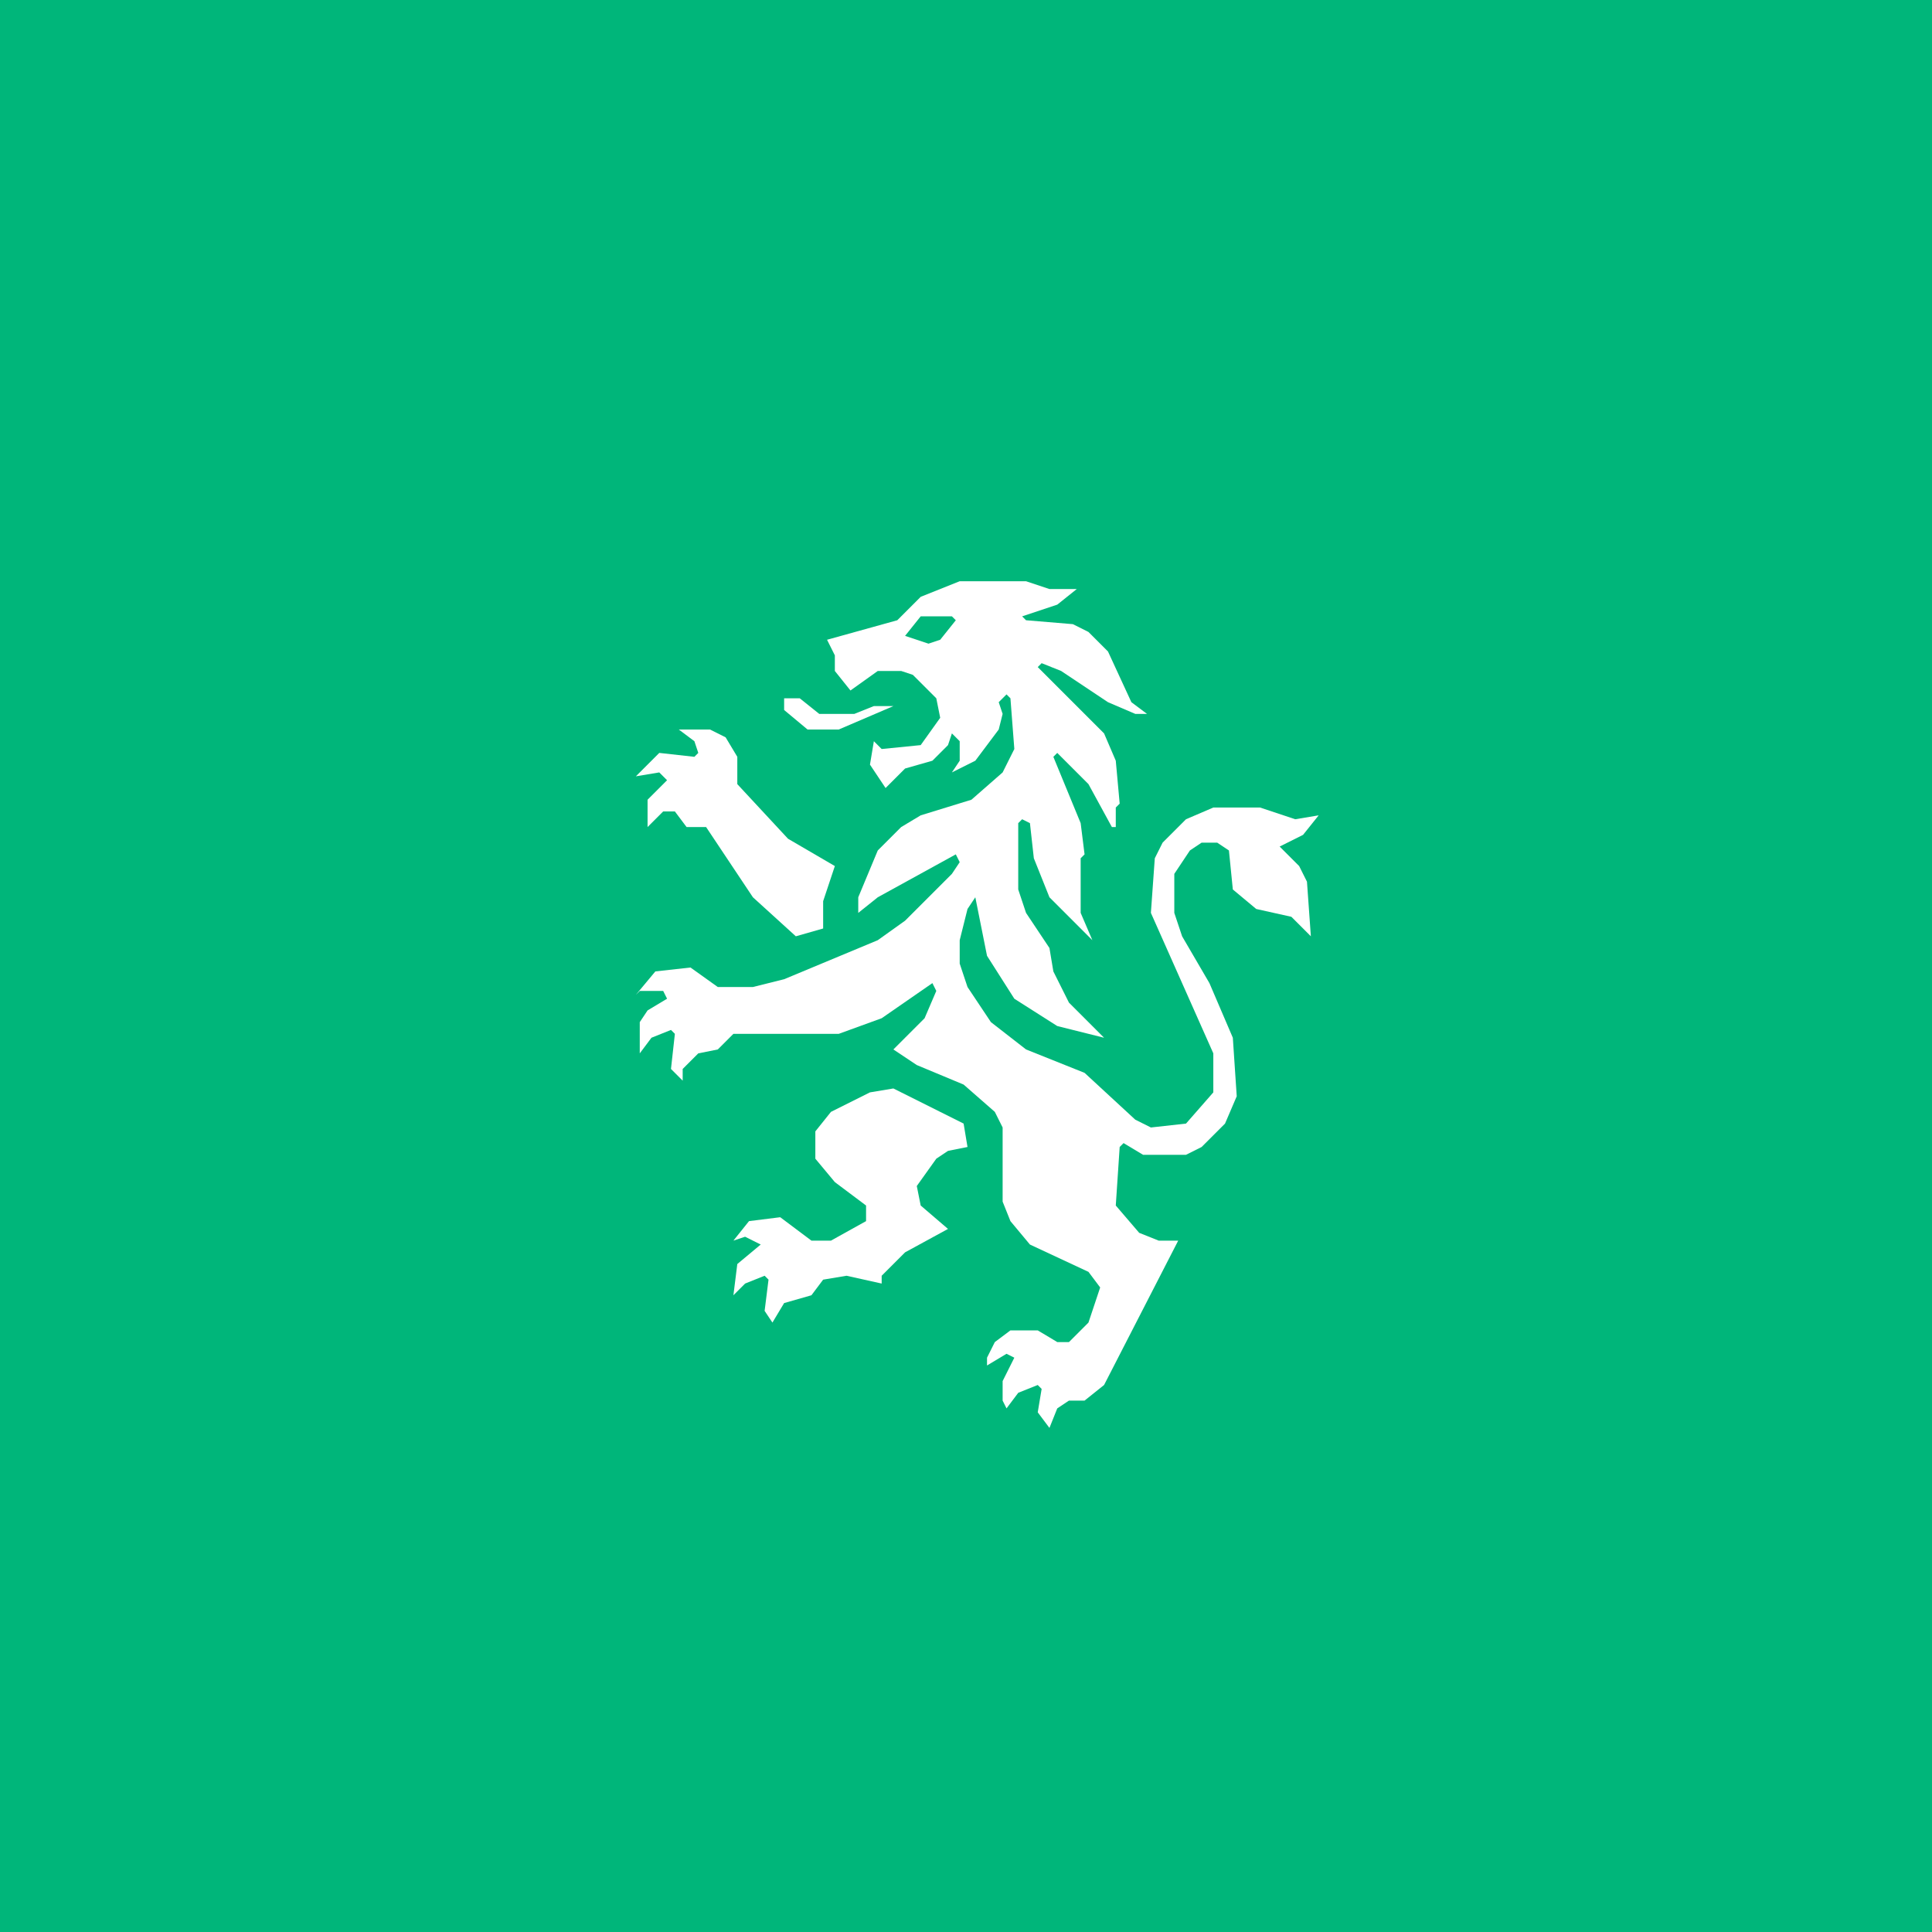
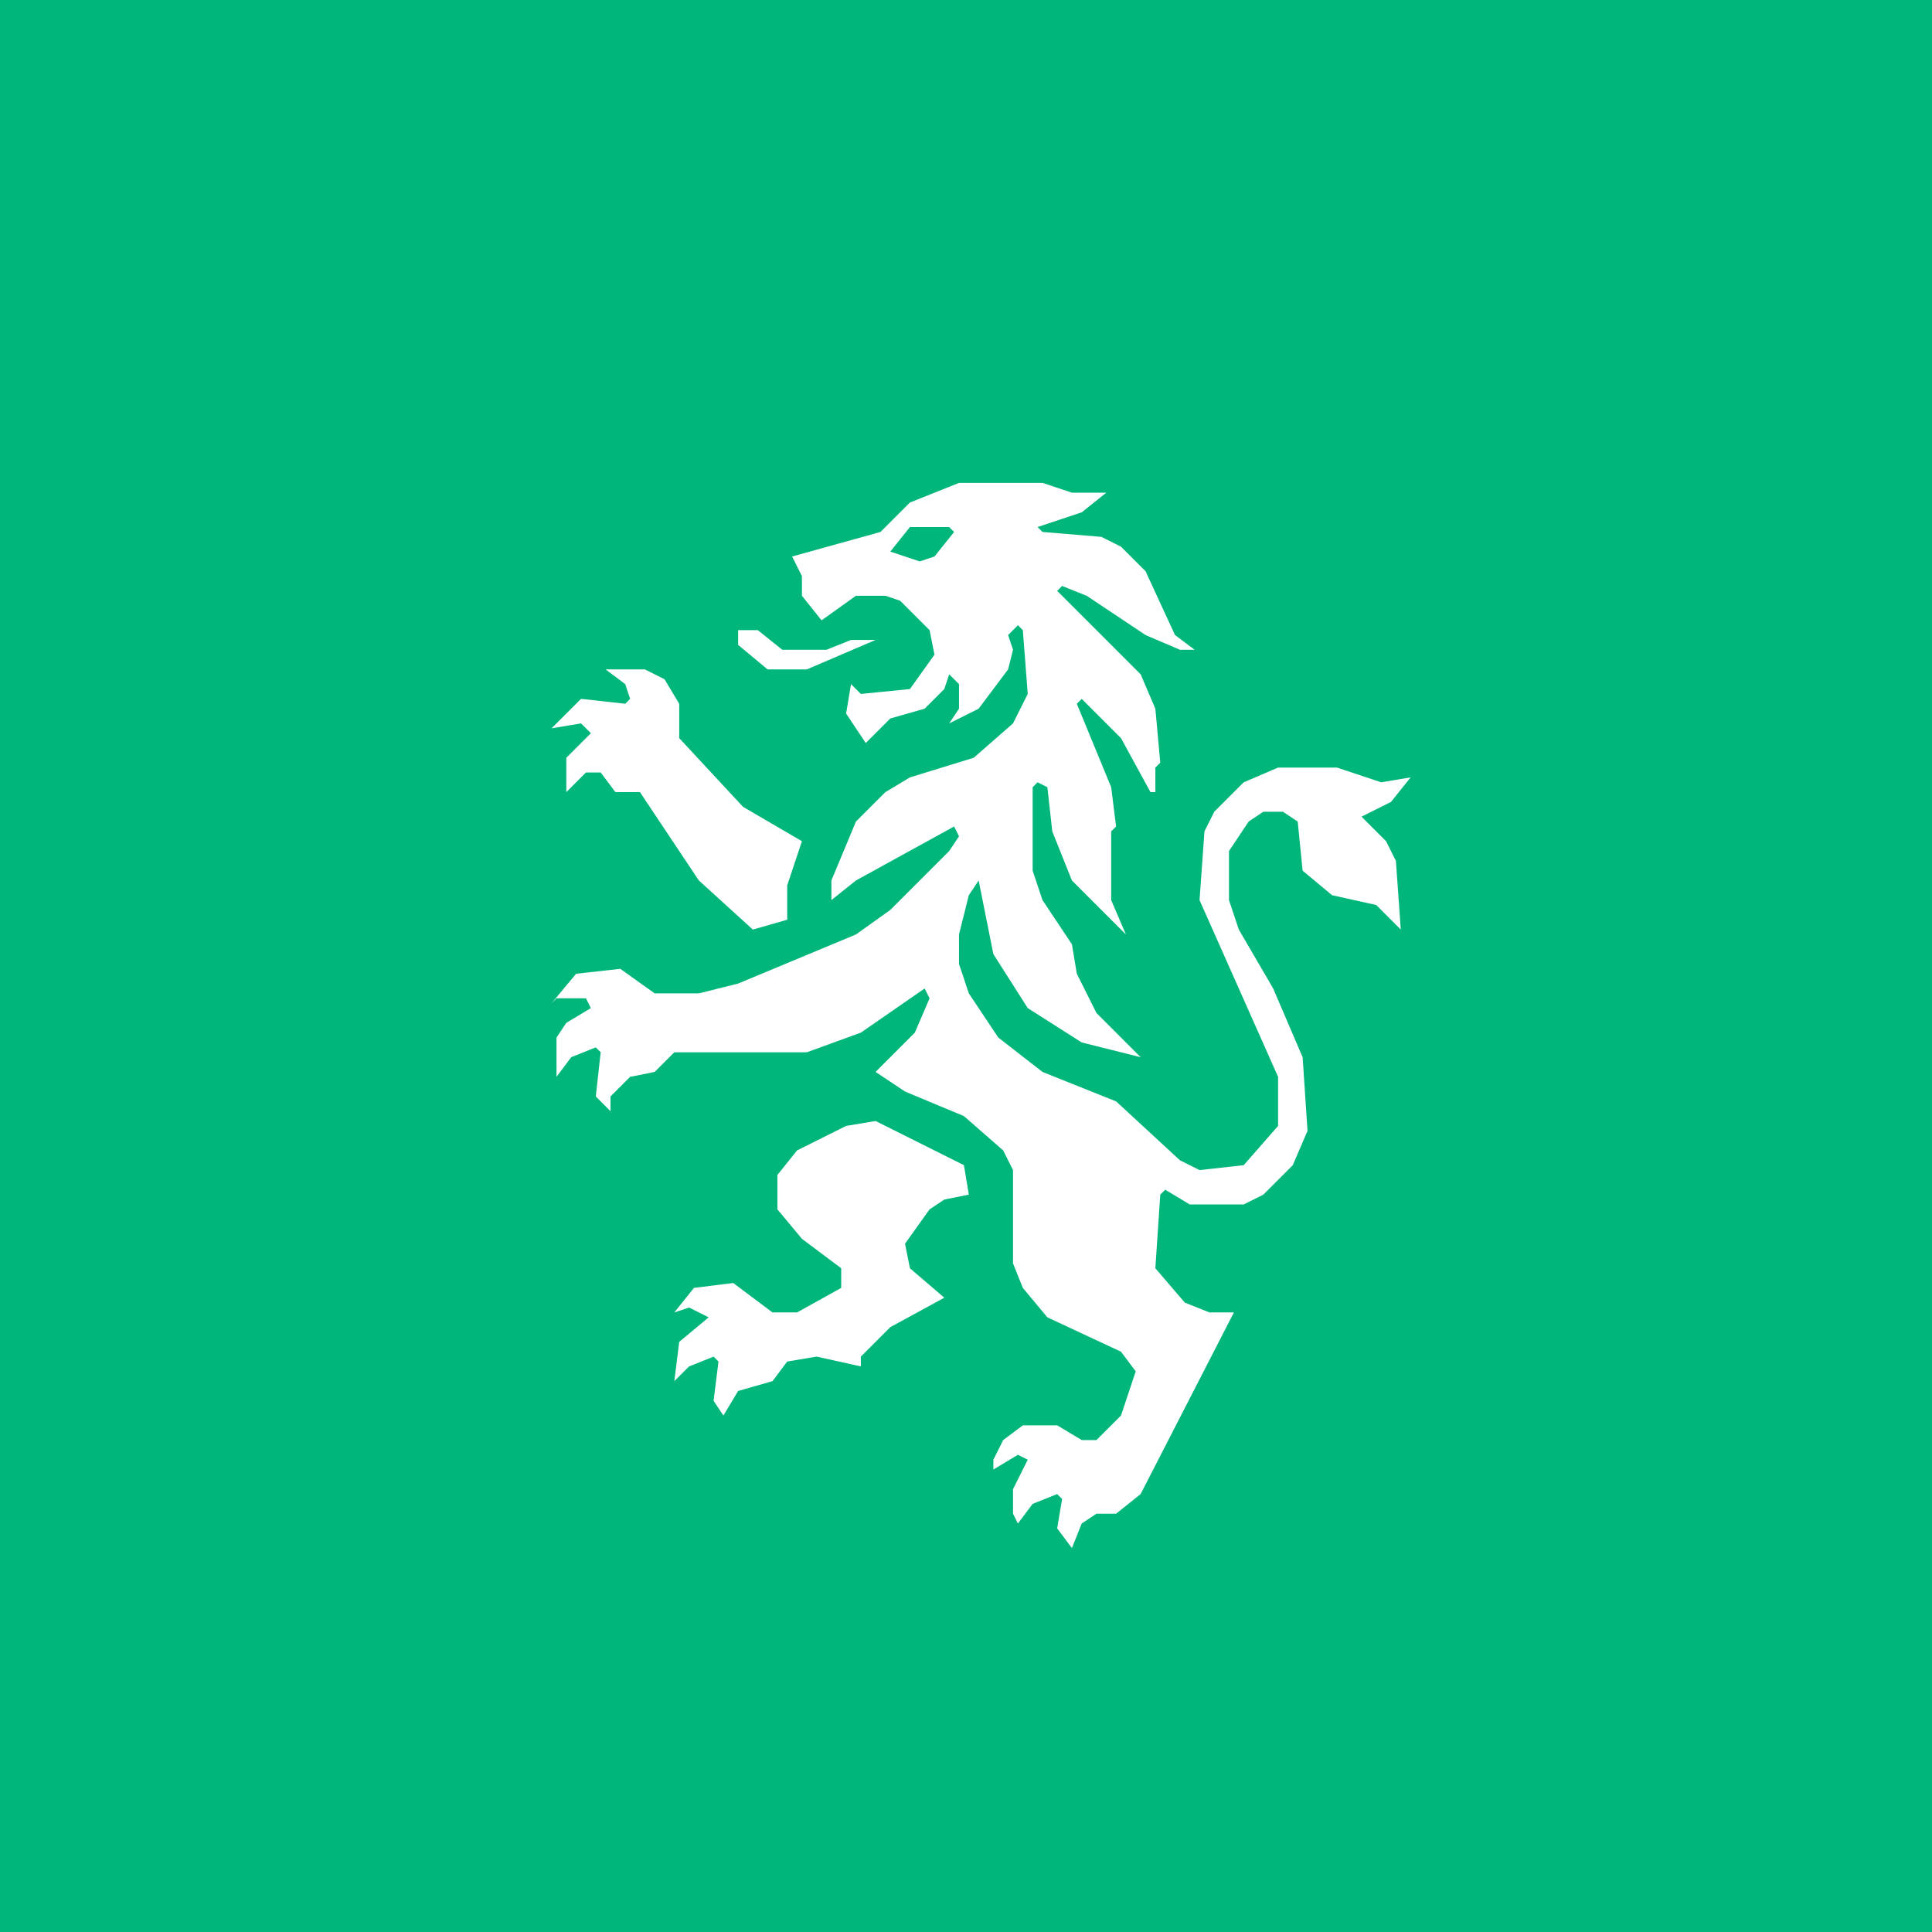
<svg xmlns="http://www.w3.org/2000/svg" viewBox="0 0 307 307">
  <rect x="0" y="0" width="307" height="307" fill="#00B67A" />
-   <g transform="translate(58.26 58.26) scale(0.62)" fill="#fff" fill-rule="evenodd">
+   <g transform="translate(33.83 33.83) scale(0.78)" fill="#fff" fill-rule="evenodd">
    <path d="M 153.0,194.0 135.0,185.0 129.0,186.0 119.0,191.0 115.0,196.0 115.0,203.0 120.0,209.0 128.0,215.0 128.0,219.0 119.0,224.0 114.0,224.0 106.0,218.0 98.0,219.0 94.0,224.0 97.0,223.0 101.0,225.0 95.0,230.0 94.0,238.0 97.0,235.0 102.0,233.0 103.0,234.0 102.0,242.0 104.0,245.0 107.0,240.0 114.0,238.0 117.0,234.0 123.0,233.0 132.0,235.0 132.0,233.0 138.0,227.0 149.0,221.0 142.0,215.0 141.0,210.0 146.0,203.0 149.0,201.0 154.0,200.0 Z" />
    <path d="M 80.0,93.0 84.0,96.0 85.0,99.0 84.0,100.0 75.0,99.0 69.0,105.0 75.0,104.0 77.0,106.0 72.0,111.0 72.0,118.0 76.0,114.0 79.0,114.0 82.0,118.0 87.0,118.0 99.0,136.0 110.0,146.0 117.0,144.0 117.0,137.0 120.0,128.0 108.0,121.0 95.0,107.0 95.0,100.0 92.0,95.0 88.0,93.0 Z" />
    <path d="M 107.0,85.0 107.0,88.0 113.0,93.0 121.0,93.0 135.0,87.0 130.0,87.0 125.0,89.0 116.0,89.0 111.0,85.0 Z" />
    <path d="M 152.0,55.0 142.0,59.0 136.0,65.0 118.0,70.0 120.0,74.0 120.0,78.0 124.0,83.0 131.0,78.0 137.0,78.0 140.0,79.0 146.0,85.0 147.0,90.0 142.0,97.0 132.0,98.0 130.0,96.0 129.0,102.0 133.0,108.0 138.0,103.0 145.0,101.0 149.0,97.0 150.0,94.0 152.0,96.0 152.0,101.0 150.0,104.0 156.0,101.0 162.0,93.0 163.0,89.0 162.0,86.0 164.0,84.0 165.0,85.0 166.0,98.0 163.0,104.0 155.0,111.0 142.0,115.0 137.0,118.0 131.0,124.0 126.0,136.0 126.0,140.0 131.0,136.0 151.0,125.0 152.0,127.0 150.0,130.0 138.0,142.0 131.0,147.0 107.0,157.0 99.0,159.0 90.0,159.0 83.0,154.0 74.0,155.0 69.0,161.0 70.0,160.0 76.0,160.0 77.0,162.0 72.0,165.0 70.0,168.0 70.0,176.0 73.0,172.0 78.0,170.0 79.0,171.0 78.0,180.0 81.0,183.0 81.0,180.0 85.0,176.0 90.0,175.0 94.0,171.0 121.0,171.0 132.0,167.0 145.0,158.0 146.0,160.0 143.0,167.0 135.0,175.0 141.0,179.0 153.0,184.0 161.0,191.0 163.0,195.0 163.0,214.0 165.0,219.0 170.0,225.0 185.0,232.0 188.0,236.0 185.0,245.0 180.0,250.0 177.0,250.0 172.0,247.0 165.0,247.0 161.0,250.0 159.0,254.0 159.0,256.0 164.0,253.0 166.0,254.0 163.0,260.0 163.0,265.0 164.0,267.0 167.0,263.0 172.0,261.0 173.0,262.0 172.0,268.0 175.0,272.0 177.0,267.0 180.0,265.0 184.0,265.0 189.0,261.0 208.0,224.0 203.0,224.0 198.0,222.0 192.0,215.0 193.0,200.0 194.0,199.0 199.0,202.0 210.0,202.0 214.0,200.0 220.0,194.0 223.0,187.0 222.0,172.0 216.0,158.0 209.0,146.0 207.0,140.0 207.0,130.0 211.0,124.0 214.0,122.0 218.0,122.0 221.0,124.0 222.0,134.0 228.0,139.0 237.0,141.0 242.0,146.0 241.0,132.0 239.0,128.0 234.0,123.0 240.0,120.0 244.0,115.0 238.0,116.0 229.0,113.0 217.0,113.0 210.0,116.0 204.0,122.0 202.0,126.0 201.0,140.0 217.0,176.0 217.0,186.0 210.0,194.0 201.0,195.0 197.0,193.0 184.0,181.0 169.0,175.0 160.0,168.0 154.0,159.0 152.0,153.0 152.0,147.0 154.0,139.0 156.0,136.0 159.0,151.0 166.0,162.0 177.0,169.0 189.0,172.0 180.0,163.0 176.0,155.0 175.0,149.0 169.0,140.0 167.0,134.0 167.0,117.0 168.0,116.0 170.0,117.0 171.0,126.0 175.0,136.0 186.0,147.0 183.0,140.0 183.0,126.0 184.0,125.0 183.0,117.0 176.0,100.0 177.0,99.0 185.0,107.0 191.0,118.0 192.0,118.0 192.0,113.0 193.0,112.0 192.0,101.0 189.0,94.0 172.0,77.0 173.0,76.0 178.0,78.0 190.0,86.0 197.0,89.0 200.0,89.0 196.0,86.0 190.0,73.0 185.0,68.0 181.0,66.0 169.0,65.0 168.0,64.0 177.0,61.0 182.0,57.0 175.0,57.0 169.0,55.0 Z M 144.0,71.0 147.0,70.0 151.0,65.0 150.0,64.0 142.0,64.0 138.0,69.0 Z" />
  </g>
</svg>
